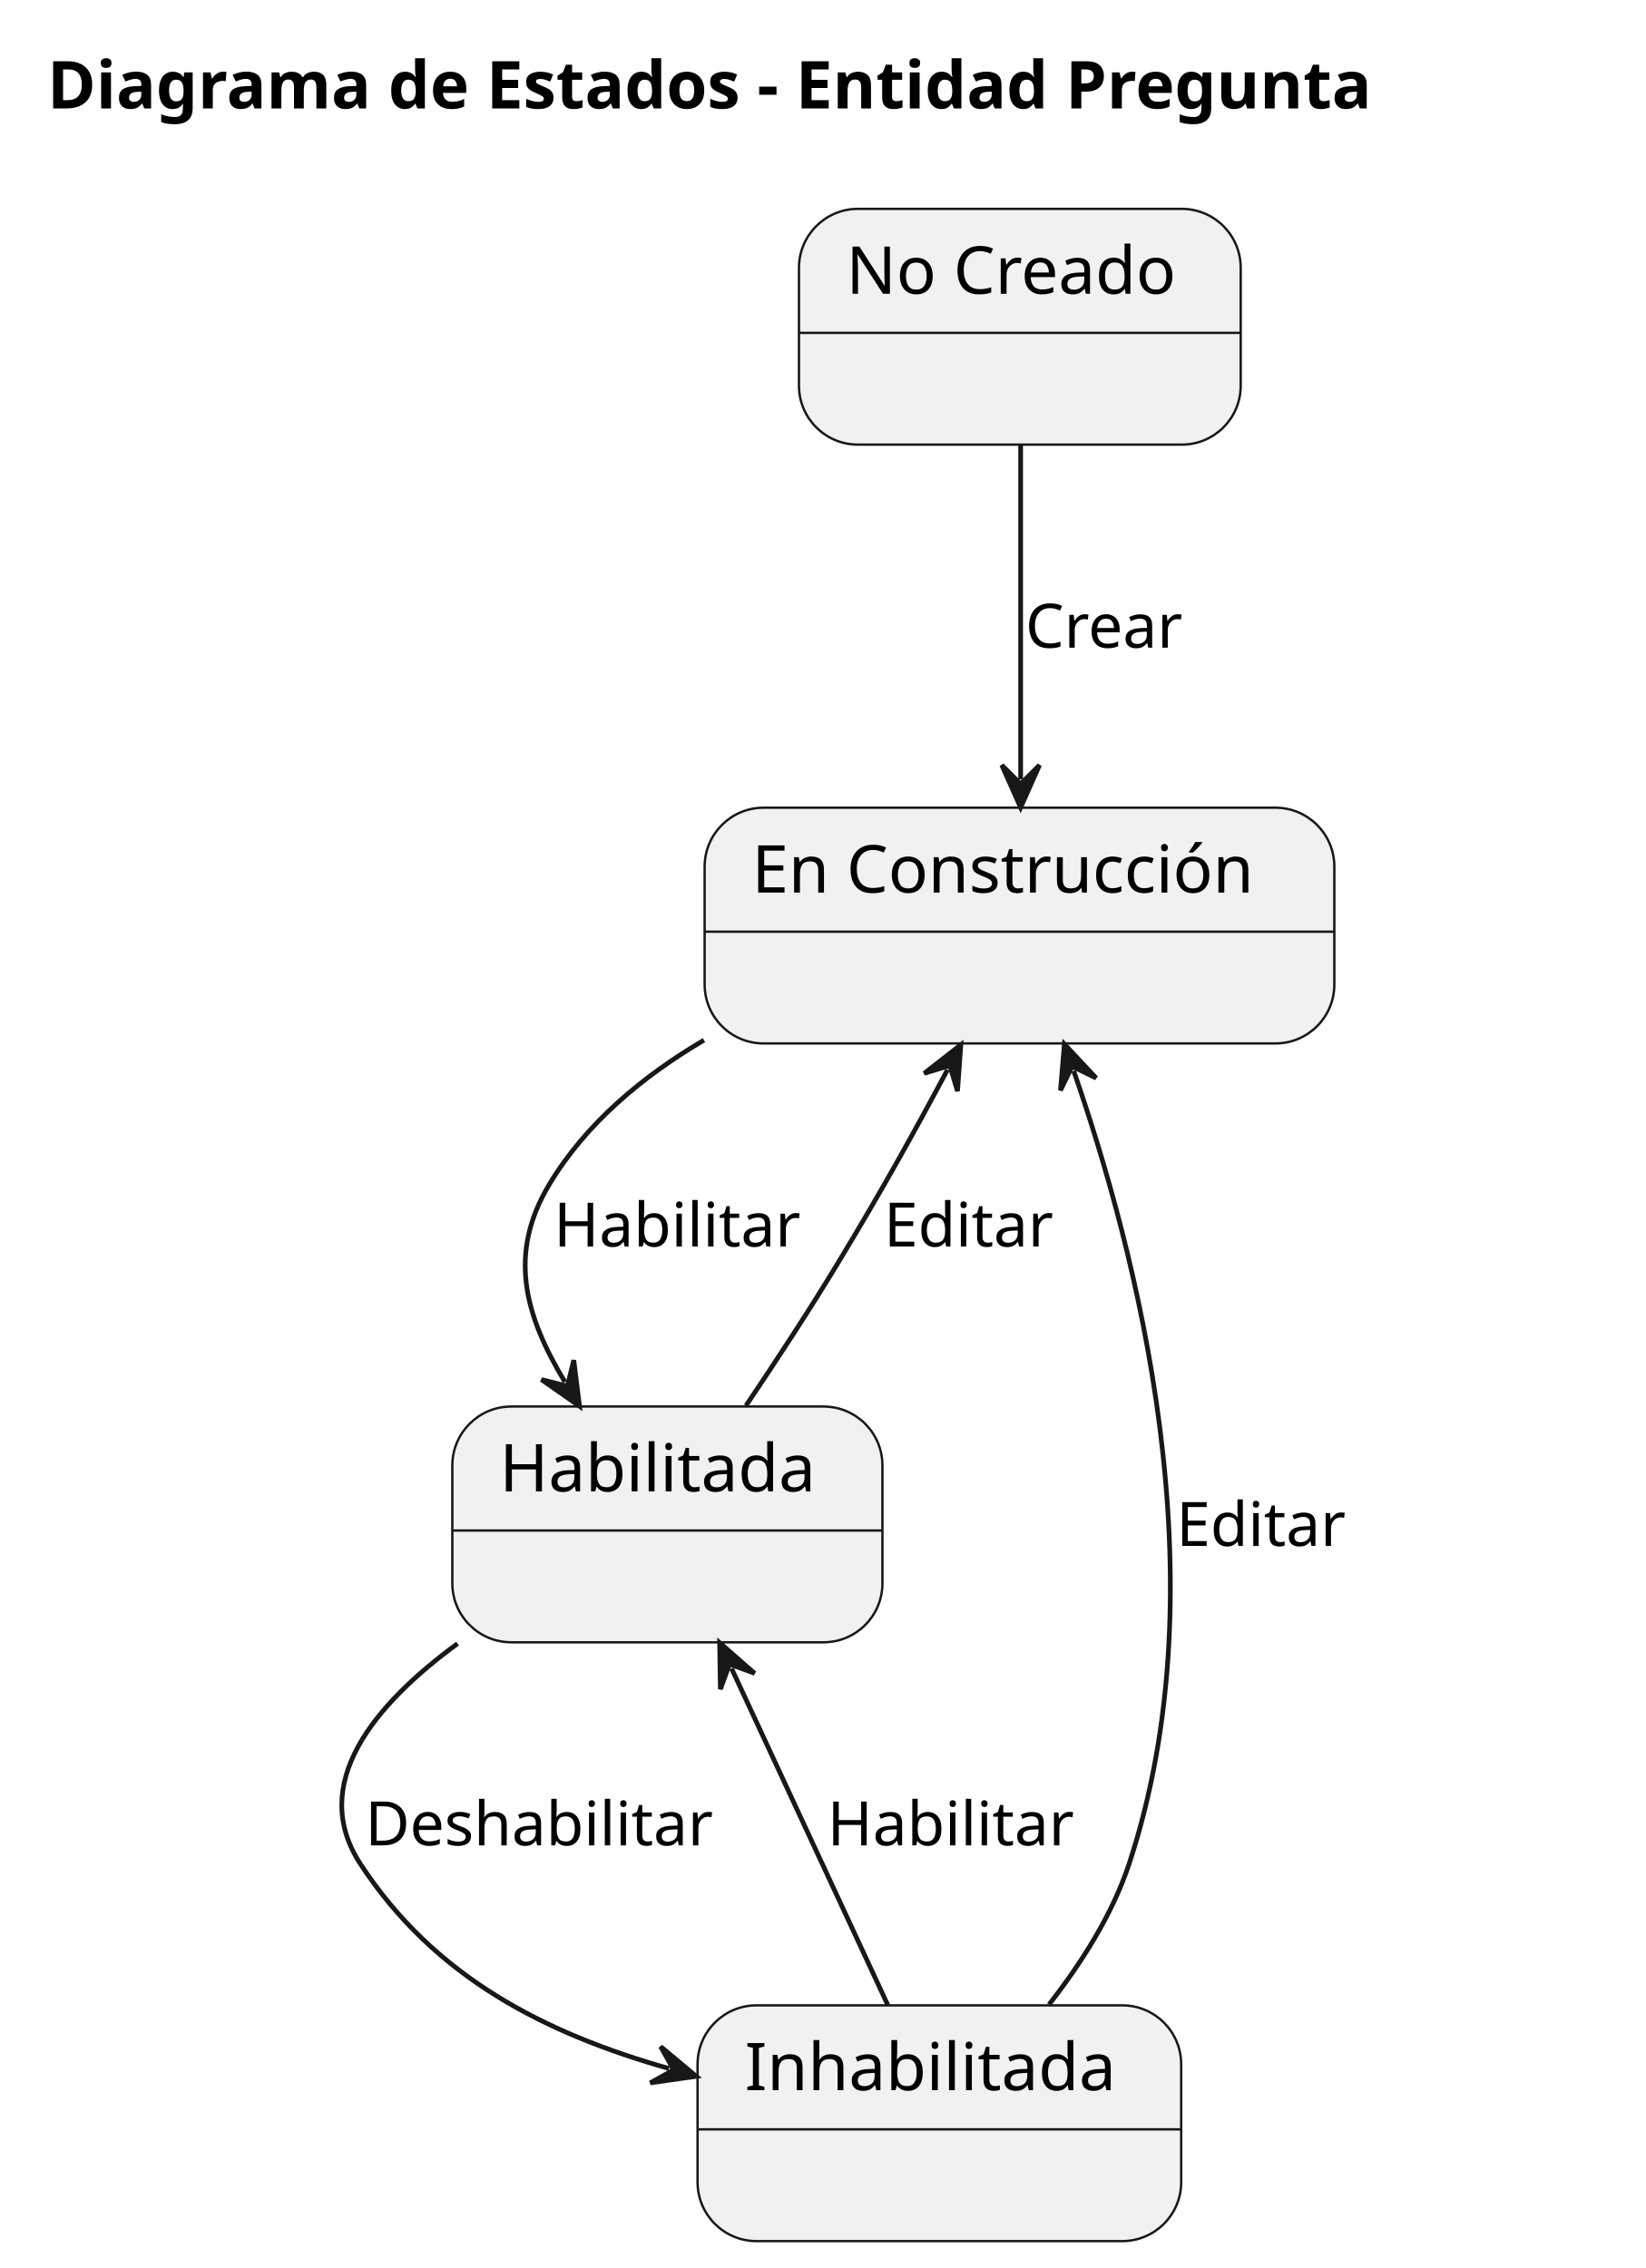
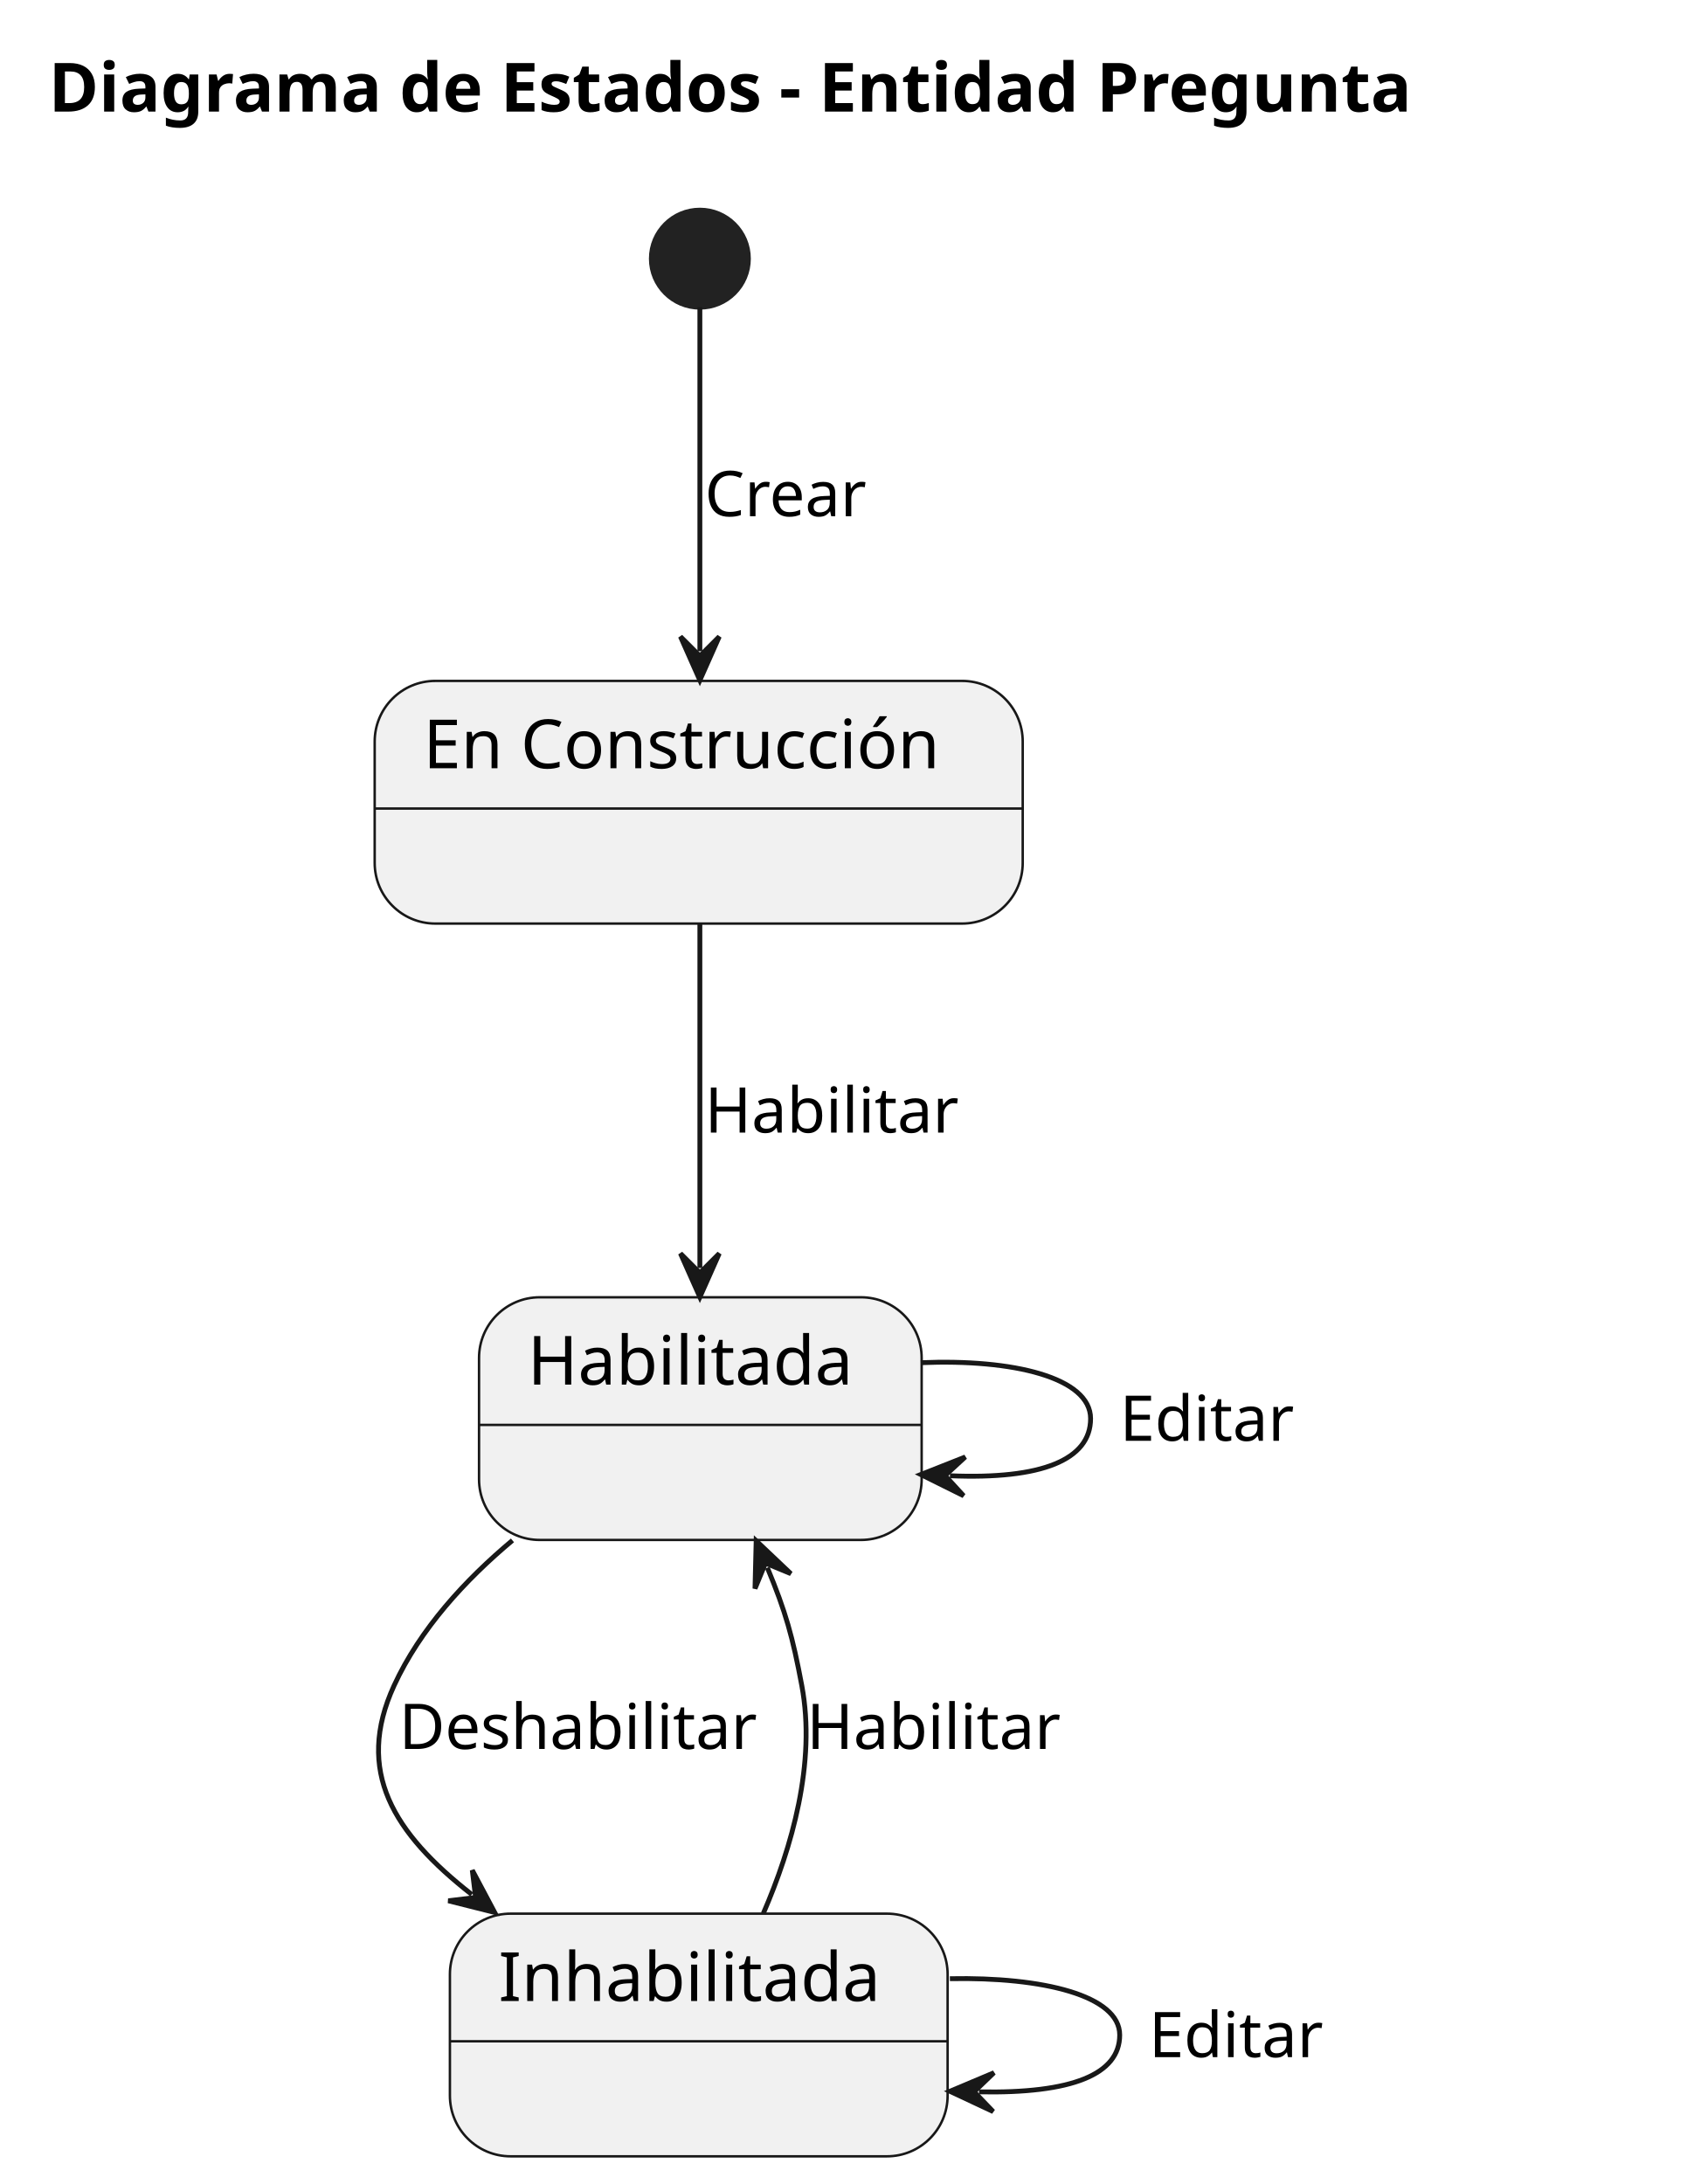
- <svg xmlns="http://www.w3.org/2000/svg" contentStyleType="text/css" data-diagram-type="STATE" height="481px" preserveAspectRatio="none" style="width:349px;height:481px;background:#FFFFFF;" version="1.1" viewBox="0 0 349 481" width="349px" zoomAndPan="magnify">
+ <svg xmlns="http://www.w3.org/2000/svg" contentStyleType="text/css" data-diagram-type="STATE" height="450px" preserveAspectRatio="none" style="width:349px;height:450px;background:#FFFFFF;" version="1.1" viewBox="0 0 349 450" width="349px" zoomAndPan="magnify">
  <defs />
  <g>
    <g class="title" data-source-line="1">
      <text fill="#000000" font-family="sans-serif" font-size="14" font-weight="bold" lengthAdjust="spacing" textLength="321.248" x="10" y="22.995">Diagrama de Estados - Entidad Pregunta</text>
    </g>
-     <g id="no_creado">
-       <rect fill="#F1F1F1" height="50" rx="12.5" ry="12.5" style="stroke:#181818;stroke-width:0.5;" width="93.664" x="169.411" y="44.297" />
-       <line style="stroke:#181818;stroke-width:0.5;" x1="169.411" x2="263.075" y1="70.594" y2="70.594" />
-       <text fill="#000000" font-family="sans-serif" font-size="14" lengthAdjust="spacing" textLength="73.664" x="179.411" y="62.292">No Creado</text>
-     </g>
    <g id="construccion">
-       <rect fill="#F1F1F1" height="50" rx="12.5" ry="12.5" style="stroke:#181818;stroke-width:0.5;" width="133.518" x="149.411" y="171.297" />
-       <line style="stroke:#181818;stroke-width:0.5;" x1="149.411" x2="282.929" y1="197.594" y2="197.594" />
-       <text fill="#000000" font-family="sans-serif" font-size="14" lengthAdjust="spacing" textLength="113.518" x="159.411" y="189.292">En Construcción</text>
+       <rect fill="#F1F1F1" height="50" rx="12.5" ry="12.5" style="stroke:#181818;stroke-width:0.5;" width="133.518" x="77.196" y="140.297" />
+       <line style="stroke:#181818;stroke-width:0.5;" x1="77.196" x2="210.714" y1="166.594" y2="166.594" />
+       <text fill="#000000" font-family="sans-serif" font-size="14" lengthAdjust="spacing" textLength="113.518" x="87.196" y="158.292">En Construcción</text>
    </g>
    <g id="habilitada">
-       <rect fill="#F1F1F1" height="50" rx="12.5" ry="12.5" style="stroke:#181818;stroke-width:0.5;" width="91.196" x="95.911" y="298.297" />
-       <line style="stroke:#181818;stroke-width:0.5;" x1="95.911" x2="187.107" y1="324.594" y2="324.594" />
-       <text fill="#000000" font-family="sans-serif" font-size="14" lengthAdjust="spacing" textLength="71.196" x="105.911" y="316.292">Habilitada</text>
+       <rect fill="#F1F1F1" height="50" rx="12.5" ry="12.5" style="stroke:#181818;stroke-width:0.5;" width="91.196" x="98.696" y="267.297" />
+       <line style="stroke:#181818;stroke-width:0.5;" x1="98.696" x2="189.892" y1="293.594" y2="293.594" />
+       <text fill="#000000" font-family="sans-serif" font-size="14" lengthAdjust="spacing" textLength="71.196" x="108.696" y="285.292">Habilitada</text>
    </g>
    <g id="inhabilitada">
-       <rect fill="#F1F1F1" height="50" rx="12.5" ry="12.5" style="stroke:#181818;stroke-width:0.5;" width="102.544" x="147.911" y="425.297" />
-       <line style="stroke:#181818;stroke-width:0.5;" x1="147.911" x2="250.455" y1="451.594" y2="451.594" />
-       <text fill="#000000" font-family="sans-serif" font-size="14" lengthAdjust="spacing" textLength="82.544" x="157.911" y="443.292">Inhabilitada</text>
+       <rect fill="#F1F1F1" height="50" rx="12.5" ry="12.5" style="stroke:#181818;stroke-width:0.5;" width="102.544" x="92.696" y="394.297" />
+       <line style="stroke:#181818;stroke-width:0.5;" x1="92.696" x2="195.24" y1="420.594" y2="420.594" />
+       <text fill="#000000" font-family="sans-serif" font-size="14" lengthAdjust="spacing" textLength="82.544" x="102.696" y="412.292">Inhabilitada</text>
    </g>
-     <g class="link" data-entity-1="no_creado" data-entity-2="construccion" data-source-line="8" data-uid="lnk2" id="link_no_creado_construccion">
-       <path d="M216.411,94.397 C216.411,116.537 216.411,143.157 216.411,165.267" fill="none" id="no_creado-to-construccion" style="stroke:#181818;stroke-width:1;" />
-       <polygon fill="#181818" points="216.411,171.267,220.411,162.267,216.411,166.267,212.411,162.267,216.411,171.267" style="stroke:#181818;stroke-width:1;" />
-       <text fill="#000000" font-family="sans-serif" font-size="13" lengthAdjust="spacing" textLength="35.731" x="217.411" y="137.364">Crear</text>
+     <ellipse cx="144.196" cy="53.297" fill="#222222" rx="10" ry="10" style="stroke:#222222;stroke-width:1;" />
+     <g class="link" data-entity-1=".start." data-entity-2="construccion" data-source-line="7" data-uid="lnk3" id="link_.start._construccion">
+       <path d="M144.196,63.297 C144.196,79.927 144.196,109.957 144.196,134.167" fill="none" id="*start*-to-construccion" style="stroke:#181818;stroke-width:1;" />
+       <polygon fill="#181818" points="144.196,140.167,148.196,131.167,144.196,135.167,140.196,131.167,144.196,140.167" style="stroke:#181818;stroke-width:1;" />
+       <text fill="#000000" font-family="sans-serif" font-size="13" lengthAdjust="spacing" textLength="35.731" x="145.196" y="106.364">Crear</text>
    </g>
-     <g class="link" data-entity-1="construccion" data-entity-2="habilitada" data-source-line="9" data-uid="lnk3" id="link_construccion_habilitada">
-       <path d="M149.261,220.597 C136.181,228.297 124.141,238.337 116.411,251.297 C107.701,265.887 111.197,278.826 119.787,293.096" fill="none" id="construccion-to-habilitada" style="stroke:#181818;stroke-width:1;" />
-       <polygon fill="#181818" points="122.881,298.237,121.666,288.463,120.302,293.953,114.812,292.589,122.881,298.237" style="stroke:#181818;stroke-width:1;" />
-       <text fill="#000000" font-family="sans-serif" font-size="13" lengthAdjust="spacing" textLength="55.237" x="117.411" y="264.364">Habilitar</text>
+     <g class="link" data-entity-1="construccion" data-entity-2="habilitada" data-source-line="8" data-uid="lnk4" id="link_construccion_habilitada">
+       <path d="M144.196,190.397 C144.196,212.537 144.196,239.157 144.196,261.267" fill="none" id="construccion-to-habilitada" style="stroke:#181818;stroke-width:1;" />
+       <polygon fill="#181818" points="144.196,267.267,148.196,258.267,144.196,262.267,140.196,258.267,144.196,267.267" style="stroke:#181818;stroke-width:1;" />
+       <text fill="#000000" font-family="sans-serif" font-size="13" lengthAdjust="spacing" textLength="55.237" x="145.196" y="233.364">Habilitar</text>
    </g>
-     <g class="link" data-entity-1="habilitada" data-entity-2="construccion" data-source-line="14" data-uid="lnk6" id="link_habilitada_construccion">
-       <path d="M158.171,298.117 C164.391,288.897 171.391,278.217 177.411,268.297 C186.671,253.027 193.518,240.731 200.908,226.871" fill="none" id="habilitada-to-construccion" style="stroke:#181818;stroke-width:1;" />
-       <polygon fill="#181818" points="203.731,221.577,195.967,227.637,201.379,225.989,203.026,231.4,203.731,221.577" style="stroke:#181818;stroke-width:1;" />
-       <text fill="#000000" font-family="sans-serif" font-size="13" lengthAdjust="spacing" textLength="38.486" x="187.411" y="264.364">Editar</text>
+     <g class="link" data-entity-1="habilitada" data-entity-2="inhabilitada" data-source-line="10" data-uid="lnk5" id="link_habilitada_inhabilitada">
+       <path d="M105.586,317.387 C95.796,325.577 86.556,335.647 81.196,347.297 C73.066,364.967 81.093,377.727 97.203,390.347" fill="none" id="habilitada-to-inhabilitada" style="stroke:#181818;stroke-width:1;" />
+       <polygon fill="#181818" points="101.926,394.047,97.308,385.348,97.99,390.964,92.374,391.646,101.926,394.047" style="stroke:#181818;stroke-width:1;" />
+       <text fill="#000000" font-family="sans-serif" font-size="13" lengthAdjust="spacing" textLength="78.482" x="82.196" y="360.364">Deshabilitar</text>
    </g>
-     <g class="link" data-entity-1="habilitada" data-entity-2="inhabilitada" data-source-line="11" data-uid="lnk4" id="link_habilitada_inhabilitada">
-       <path d="M97.021,348.577 C79.271,361.577 65.351,378.367 76.411,395.297 C92.221,419.507 115.8,431.296 141.87,438.706" fill="none" id="habilitada-to-inhabilitada" style="stroke:#181818;stroke-width:1;" />
-       <polygon fill="#181818" points="147.641,440.347,140.078,434.039,142.832,438.98,137.89,441.734,147.641,440.347" style="stroke:#181818;stroke-width:1;" />
-       <text fill="#000000" font-family="sans-serif" font-size="13" lengthAdjust="spacing" textLength="78.482" x="77.411" y="391.364">Deshabilitar</text>
+     <g class="link" data-entity-1="inhabilitada" data-entity-2="habilitada" data-source-line="11" data-uid="lnk6" id="link_inhabilitada_habilitada">
+       <path d="M157.256,394.277 C163.146,380.667 168.186,363.217 165.196,347.297 C163.306,337.217 161.889,332.127 158.099,323.007" fill="none" id="inhabilitada-to-habilitada" style="stroke:#181818;stroke-width:1;" />
+       <polygon fill="#181818" points="155.796,317.467,155.556,327.313,157.715,322.084,162.944,324.243,155.796,317.467" style="stroke:#181818;stroke-width:1;" />
+       <text fill="#000000" font-family="sans-serif" font-size="13" lengthAdjust="spacing" textLength="55.237" x="166.196" y="360.364">Habilitar</text>
    </g>
-     <g class="link" data-entity-1="inhabilitada" data-entity-2="habilitada" data-source-line="12" data-uid="lnk5" id="link_inhabilitada_habilitada">
-       <path d="M188.261,425.267 C178.001,403.157 165.386,375.98 155.116,353.84" fill="none" id="inhabilitada-to-habilitada" style="stroke:#181818;stroke-width:1;" />
-       <polygon fill="#181818" points="152.591,348.397,152.75,358.245,154.695,352.933,160.007,354.878,152.591,348.397" style="stroke:#181818;stroke-width:1;" />
-       <text fill="#000000" font-family="sans-serif" font-size="13" lengthAdjust="spacing" textLength="55.237" x="175.411" y="391.364">Habilitar</text>
+     <g class="link" data-entity-1="habilitada" data-entity-2="habilitada" data-source-line="13" data-uid="lnk7" id="link_habilitada_habilitada">
+       <path d="M189.716,280.777 C208.646,279.977 224.696,283.817 224.696,292.297 C224.696,300.777 214.641,304.87 195.711,304.07" fill="none" id="habilitada-to-habilitada" style="stroke:#181818;stroke-width:1;" />
+       <polygon fill="#181818" points="189.716,303.817,198.539,308.193,194.712,304.028,198.877,300.2,189.716,303.817" style="stroke:#181818;stroke-width:1;" />
+       <text fill="#000000" font-family="sans-serif" font-size="13" lengthAdjust="spacing" textLength="38.486" x="230.696" y="296.864">Editar</text>
    </g>
-     <g class="link" data-entity-1="inhabilitada" data-entity-2="construccion" data-source-line="15" data-uid="lnk7" id="link_inhabilitada_construccion">
-       <path d="M222.431,425.117 C229.261,416.397 235.861,406.047 239.411,395.297 C259.311,334.997 240.827,265.076 227.657,227.106" fill="none" id="inhabilitada-to-construccion" style="stroke:#181818;stroke-width:1;" />
-       <polygon fill="#181818" points="225.691,221.437,224.861,231.251,227.33,226.161,232.419,228.629,225.691,221.437" style="stroke:#181818;stroke-width:1;" />
-       <text fill="#000000" font-family="sans-serif" font-size="13" lengthAdjust="spacing" textLength="38.486" x="249.411" y="327.864">Editar</text>
+     <g class="link" data-entity-1="inhabilitada" data-entity-2="inhabilitada" data-source-line="14" data-uid="lnk8" id="link_inhabilitada_inhabilitada">
+       <path d="M195.706,407.697 C214.896,407.317 230.696,411.187 230.696,419.297 C230.696,427.407 220.895,431.396 201.705,431.016" fill="none" id="inhabilitada-to-inhabilitada" style="stroke:#181818;stroke-width:1;" />
+       <polygon fill="#181818" points="195.706,430.897,204.625,435.074,200.705,430.996,204.784,427.076,195.706,430.897" style="stroke:#181818;stroke-width:1;" />
+       <text fill="#000000" font-family="sans-serif" font-size="13" lengthAdjust="spacing" textLength="38.486" x="236.696" y="423.864">Editar</text>
    </g>
  </g>
</svg>
